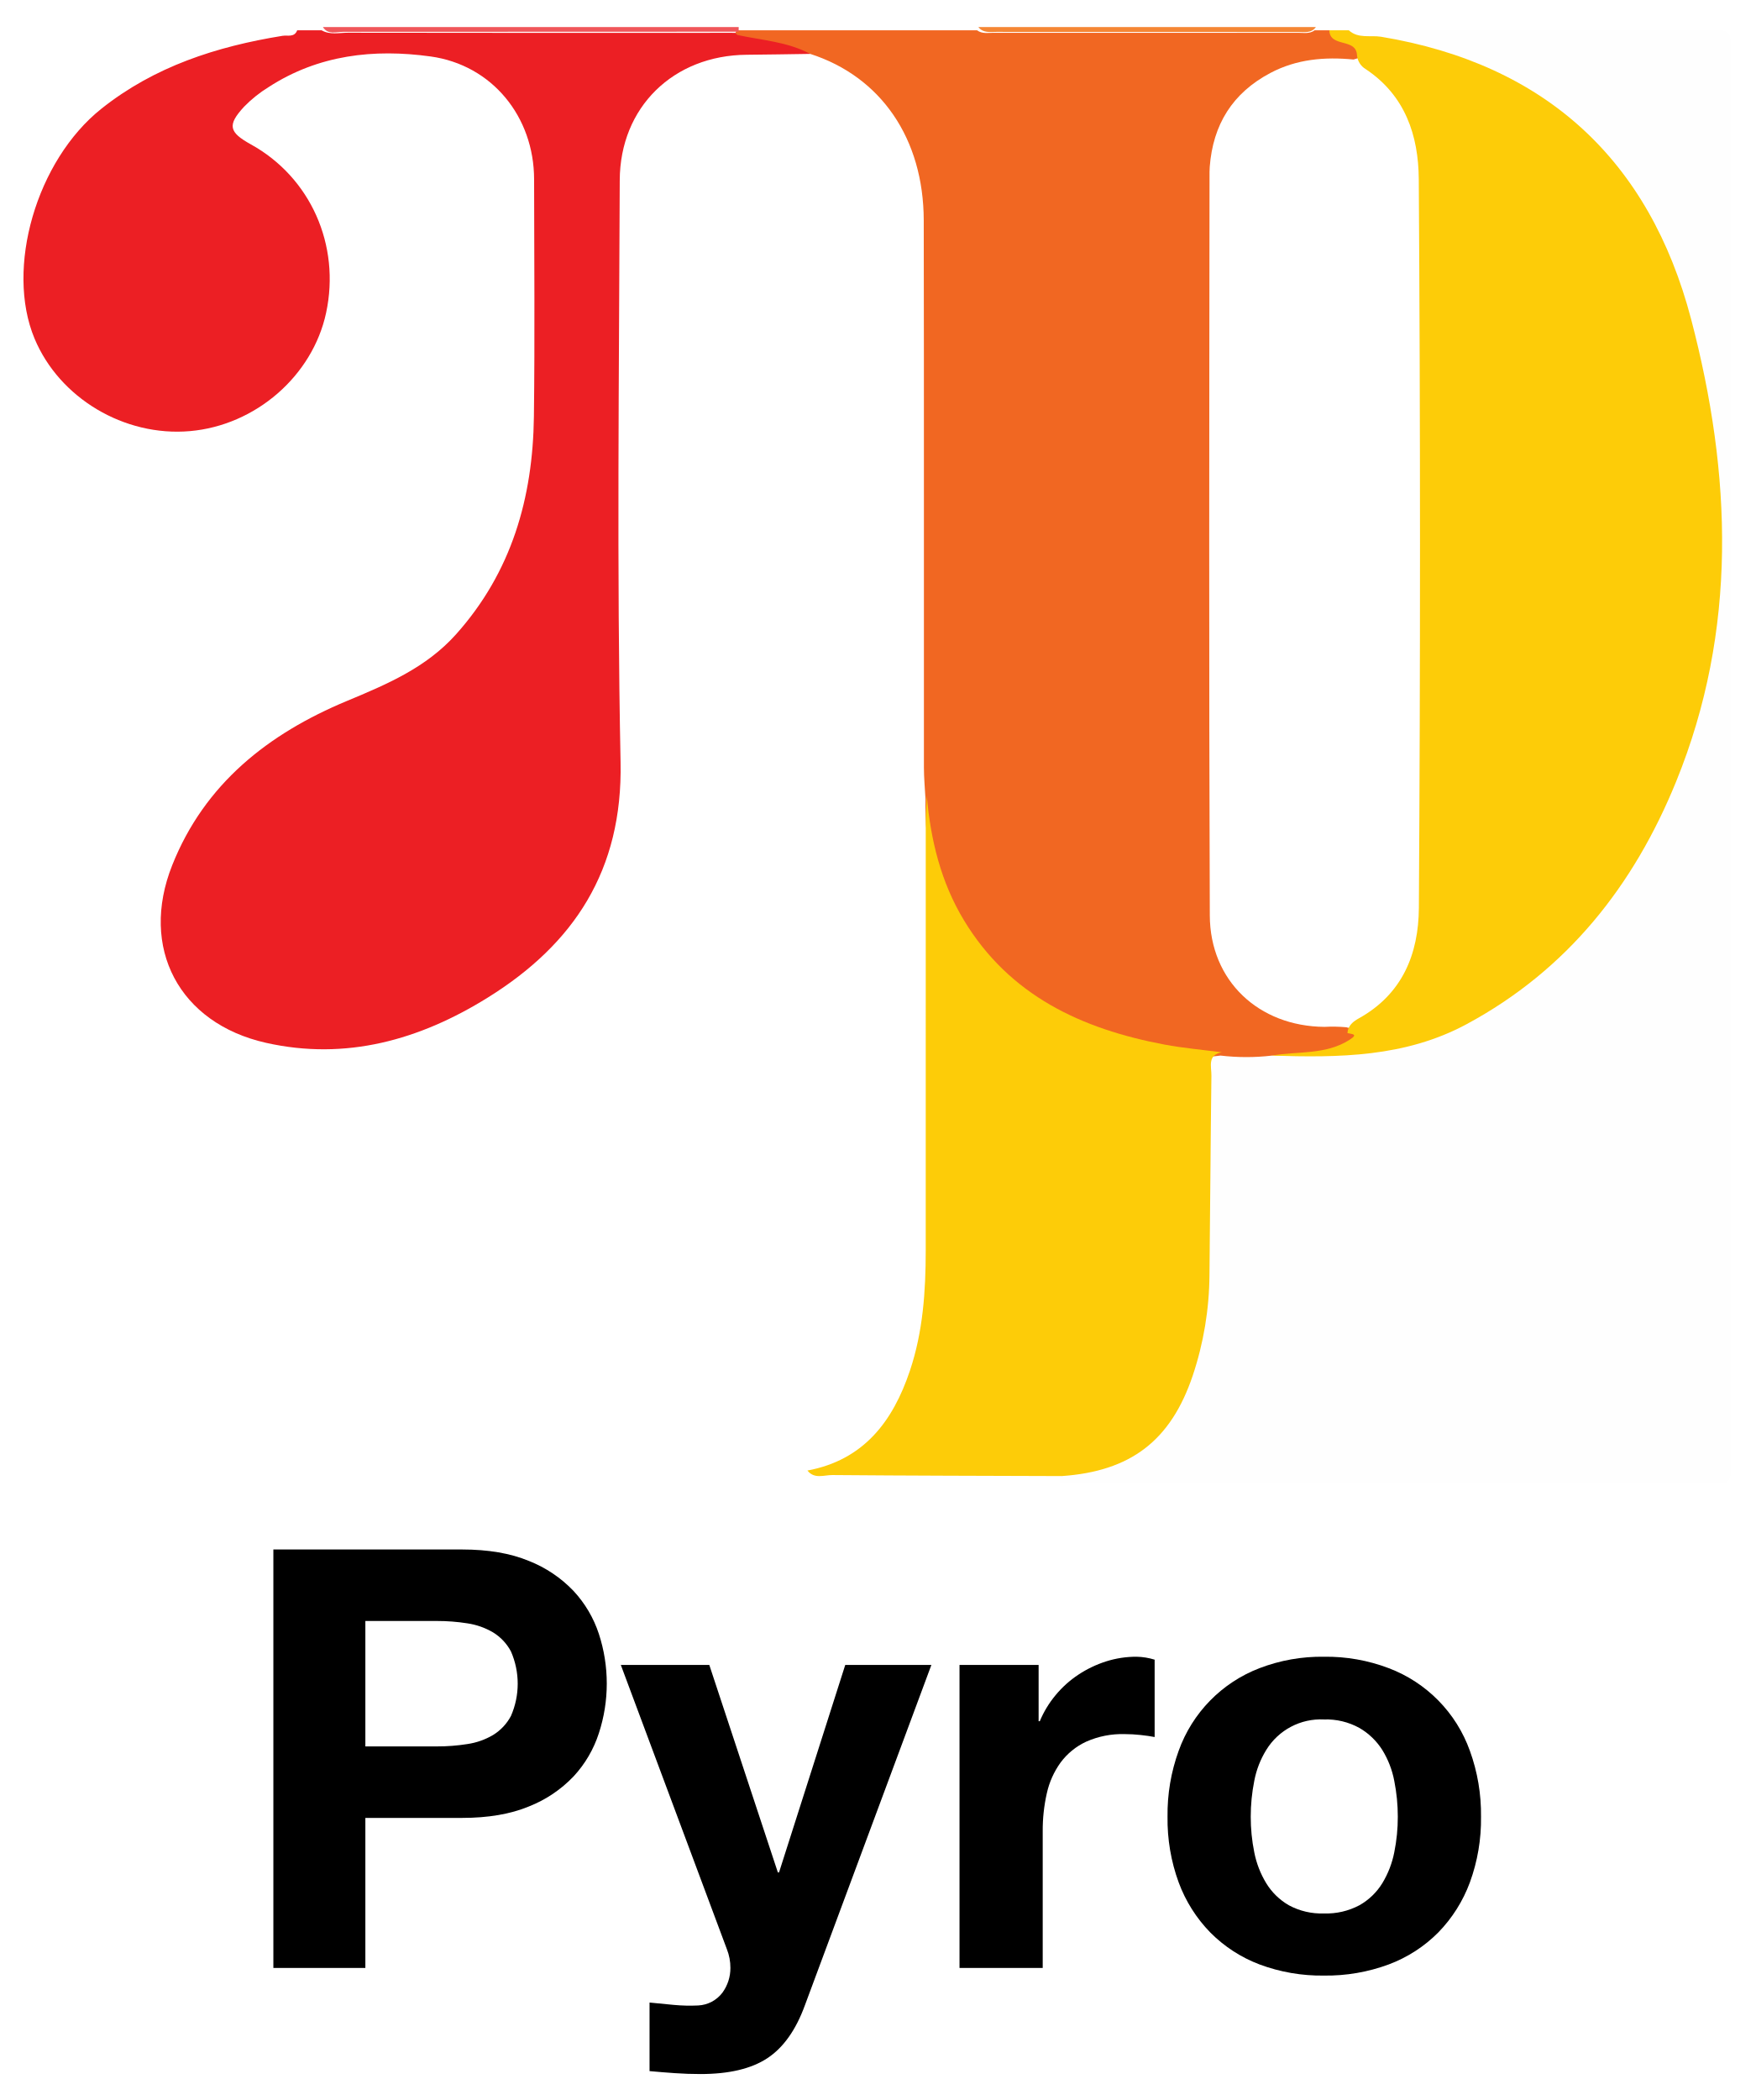
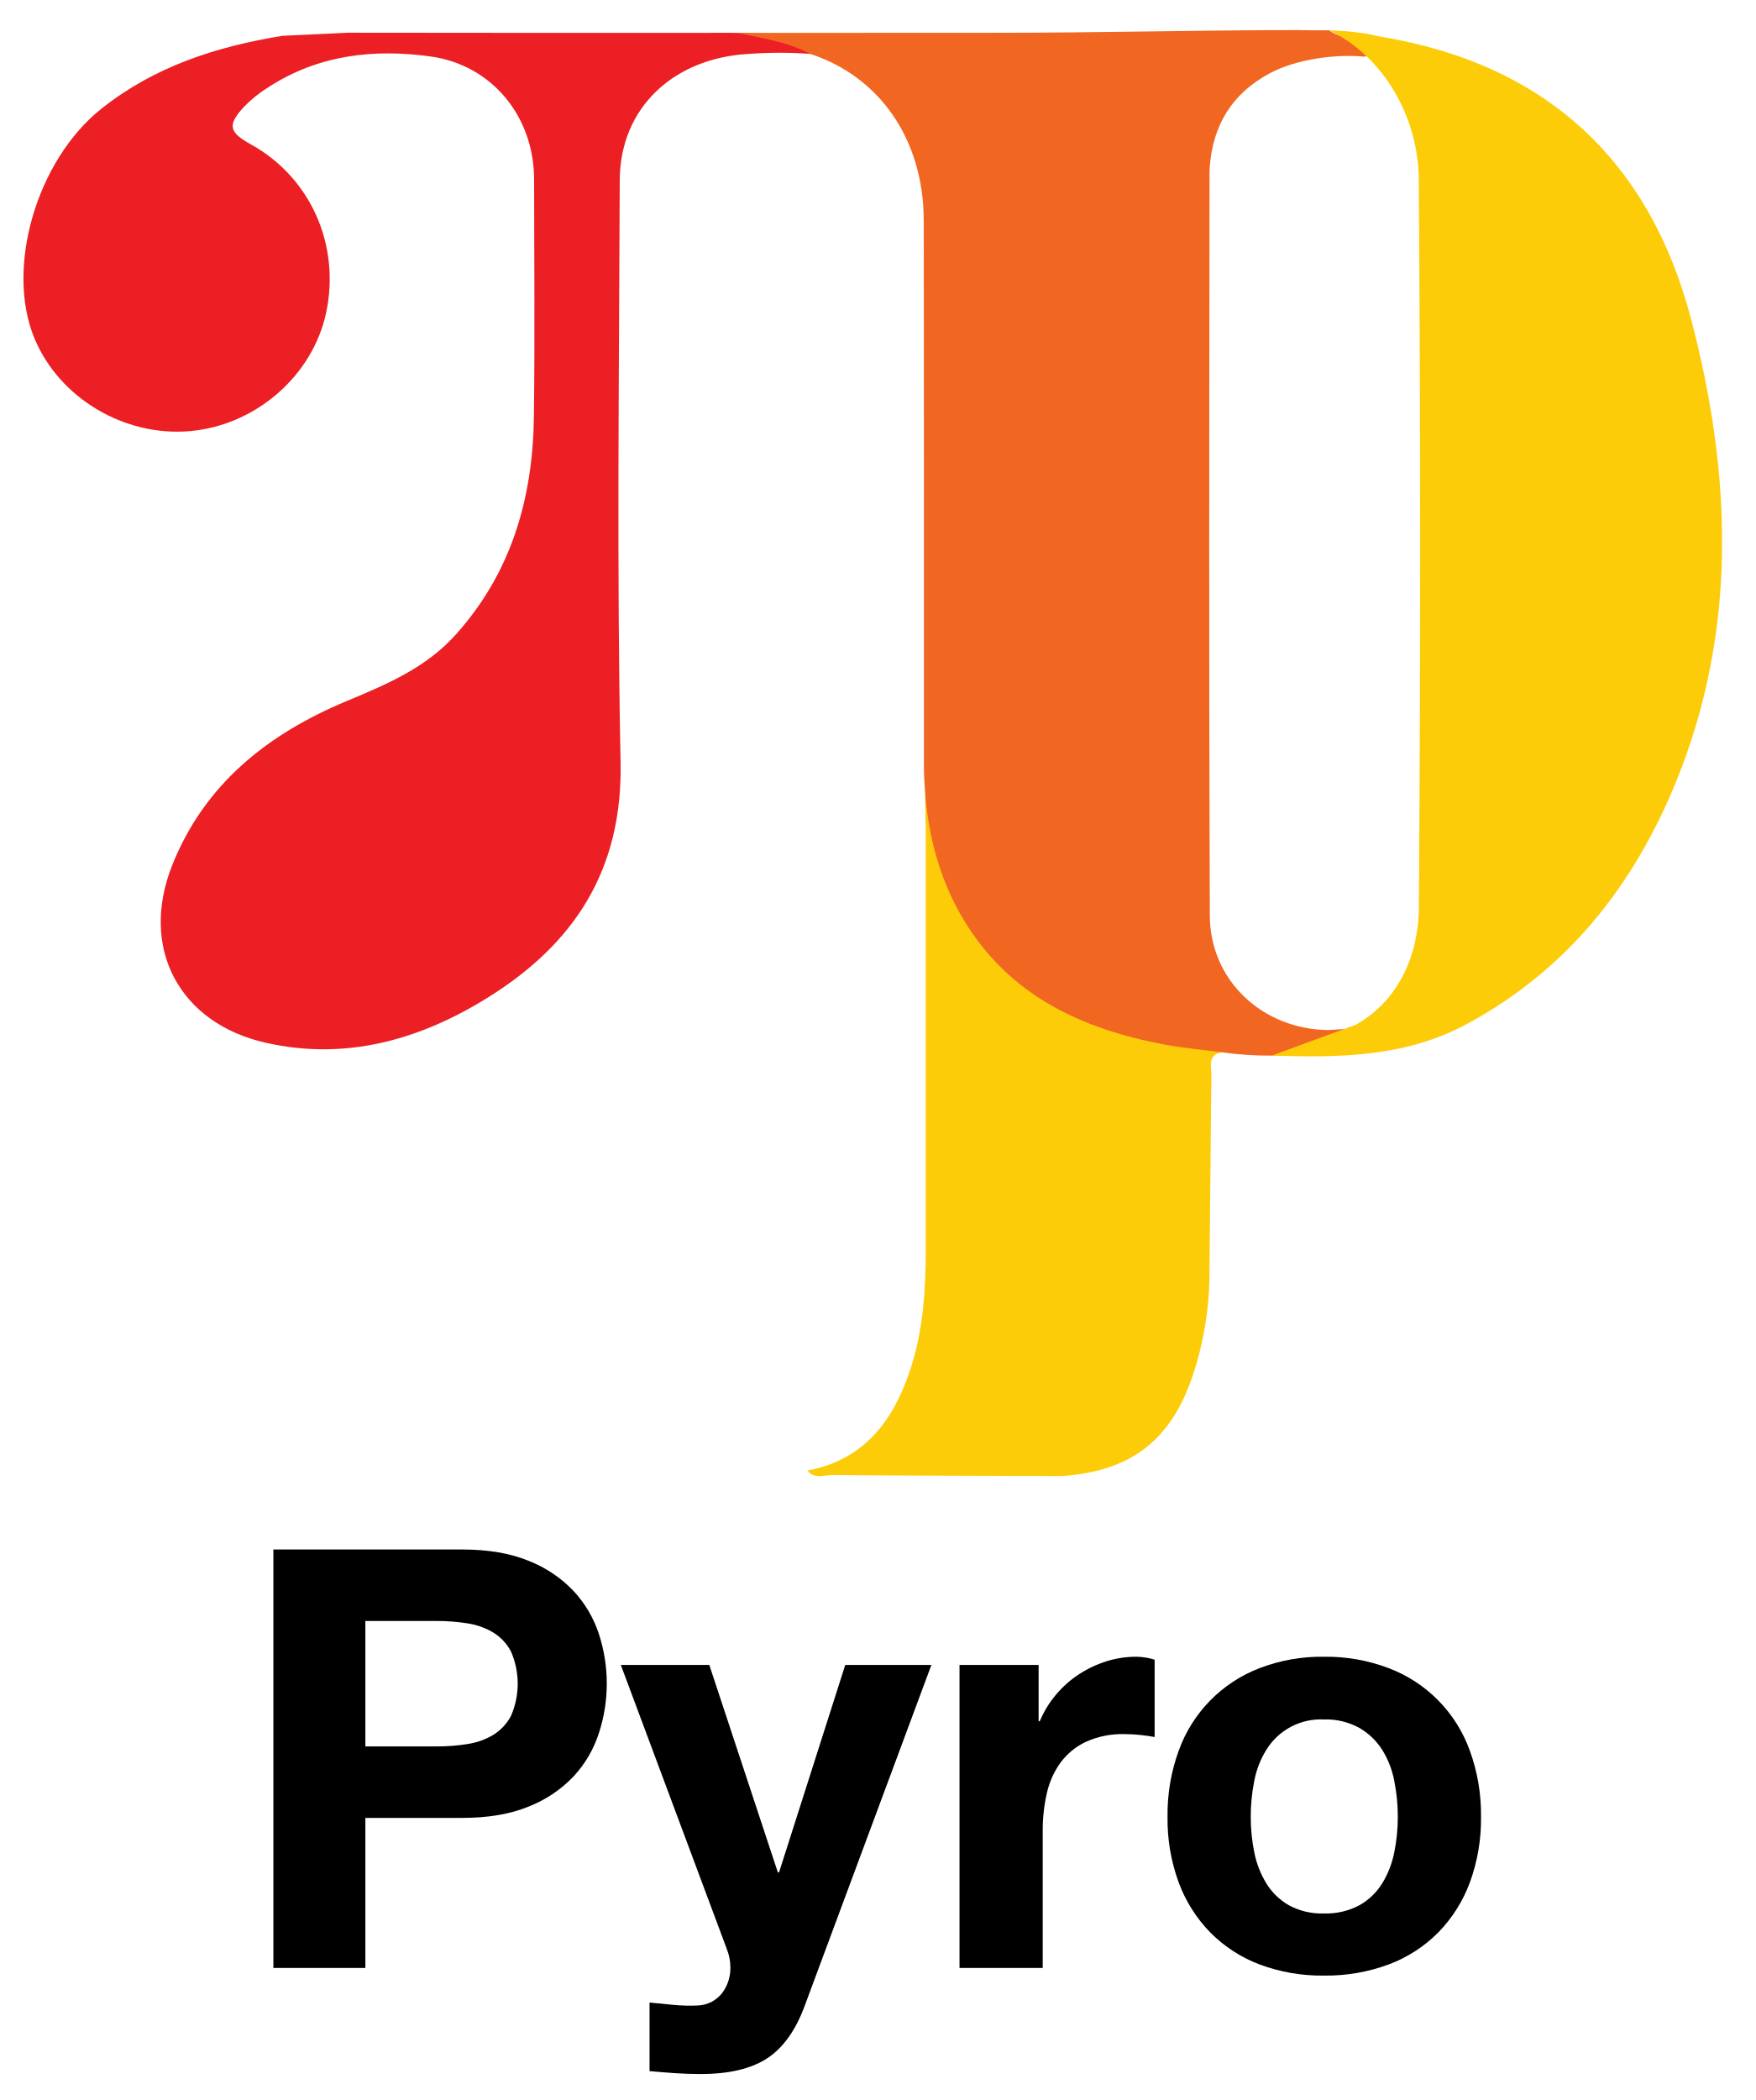
<svg xmlns="http://www.w3.org/2000/svg" id="Layer_1" data-name="Layer 1" viewBox="0 0 537.562 642.983">
  <defs>
-     <style>.cls-1{fill:#fefefe;}.cls-2{fill:#ec1f24;}.cls-3{fill:#f16722;}.cls-4{fill:#fdcc08;}.cls-5{fill:#f0565a;}.cls-6{fill:#f58634;}</style>
+     <style>.cls-1{fill:#ec1f24;}.cls-2{fill:#f16722;}.cls-3{fill:#fdcc08;}</style>
  </defs>
-   <path class="cls-1" d="M413.098,9.284c37.415,0,74.83.045,112.245-.075,3.466-.011,4.721.427,4.717,4.451q-.203,218.129.053,436.259c.008,5.396-2.719,4.28-5.605,4.281q-99.898.017-199.796.009a1.596,1.596,0,0,1,.449-2.212q.024-.016.049-.031a10.262,10.262,0,0,1,4.199-1.427c18.43-2.743,28.716-14.12,33.965-31.325,4.486-14.706,4.774-29.882,5.488-44.961.669-14.132.041-28.32.209-42.481.047-3.923-.238-8.251,4.962-9.632,4.673-.765,9.384-.35,14.075-.438,31.127,2.227,59.66-4.301,83.418-25.684,22.662-20.397,37.743-45.657,46.049-74.919,7.169-25.257,8.479-50.899,6.12-77.073-2.307-25.596-6.429-50.463-18.497-73.486C489.044,39.718,463.308,21.83,429.71,14.612c-3.891-.836-7.88-1.3-11.819-1.956C415.888,12.323,413.081,12.676,413.098,9.284Z" />
-   <path class="cls-2" d="M248.136,16.501c-6.484.091-12.967.217-19.451.267-22.409.172-38.807,16.008-38.883,38.447-.201,59.404-.927,118.827.253,178.208.657,33.037-14.241,55.622-40.776,72.087-20.739,12.869-43.31,19.295-67.825,13.78-26.59-5.982-38.79-29.045-28.714-54.372,9.926-24.95,29.414-40.263,53.49-50.292,12.233-5.096,24.252-10.155,33.416-20.389,17.062-19.054,23.552-41.823,23.867-66.7.306-24.207.086-48.422.06-72.633C163.553,35.767,150.736,19.896,131.865,17.287c-17.356-2.4-34.346-.506-49.568,9.358A39.09,39.09,0,0,0,74.753,32.674c-5.192,5.627-4.682,7.795,2.108,11.549,18.212,10.071,27.464,30.789,23.017,51.542-4.144,19.337-21.608,34.498-41.745,36.239-20.076,1.736-39.954-10.114-47.56-28.353-8.986-21.547.588-54.51,20.446-70.334C47.294,20.348,66.328,14.235,86.519,10.966c1.564-.253,3.642.574,4.496-1.682h7.49c2.574,1.465,5.382.731,8.068.734q58.786.083,117.564.037a82.134,82.134,0,0,1,17.397,1.846C244.189,12.507,247.548,12.679,248.136,16.501Z" />
-   <path class="cls-3" d="M248.136,16.501c-6.97-3.73-14.796-4.167-22.312-5.794q-.722-.482-.474-.954.245-.468.49-.469h73.405c1.548,1.145,3.346.755,5.052.757q46.631.031,93.262,0c1.706-.001,3.504.389,5.052-.757h4.494c2.555,2.024,6.07,2.06,8.598,4.104,2.914,2.355,2.423,3.986-1.17,4.835-8.849-.849-17.392-.146-25.459,4.115-11.63,6.143-17.597,15.819-18.584,28.773q-.057.747-.059,1.497c-.081,75.894-.203,151.789.083,227.683.075,20.013,14.961,33.944,35.1,34.117a46.363,46.363,0,0,1,6.73.12c4.176,1.074,5.208,2.994,1.278,5.743-3.874,2.71-8.547,2.384-12.959,2.777-3.713.33-7.47-.063-11.205.166a67.529,67.529,0,0,1-15.658-.017c-20.06,2.615-38.015-4.028-54.658-13.914-24.227-14.39-36.324-36.153-35.702-64.61-.168-3.225-.48-6.449-.482-9.674-.03-55.837.048-111.674-.054-167.51C282.858,42.404,269.764,23.45,248.136,16.501Z" />
-   <path class="cls-4" d="M389.459,323.212c7.979-1.418,16.477-.139,23.835-4.829,2.925-1.864.643-1.713-.625-2.08.137-2.306,1.783-3.558,3.512-4.519,13.301-7.397,18.273-19.663,18.362-33.827q.704-111.546-.03-223.094c-.098-13.407-4.164-25.632-16.215-33.674a5.474,5.474,0,0,1-2.704-4.28c-.259-5.403-8.244-2.205-8.488-7.625H413.098c2.89,2.635,6.611,1.426,9.907,1.974,50.341,8.368,82.141,37.775,94.923,86.493,12.427,47.365,14.339,95.096-4.617,141.599-12.964,31.801-33.281,57.616-64.138,74.232C430.318,323.735,409.984,323.862,389.459,323.212Z" />
-   <path class="cls-5" d="M226.229,8.284q-.002.712-.016,1.423-60.594.038-121.187.04c-2.094-.001-4.569,1.002-6.132-1.463Z" />
-   <path class="cls-6" d="M403,8.284c-1.412,1.968-3.521,1.502-5.455,1.502q-46.209.013-92.418-.022c-1.942-.001-4.037.399-5.494-1.48Z" />
-   <path class="cls-4" d="M325.178,451.947c-23.422-.081-46.845-.115-70.266-.313-2.537-.021-5.508,1.328-7.628-1.381,17.235-3.227,26.163-15.023,31.381-30.555,4.011-11.942,4.844-24.332,4.846-36.813q.01-65.504.007-131.008c.001-2.736.203-5.471.311-8.206,1.182,13.494,4.329,26.447,11.404,38.129,13.963,23.056,36.038,33.252,61.355,38.023,5.811,1.095,11.734,1.598,17.604,2.373-4.504.822-3.152,4.413-3.187,7.123-.258,20.374-.366,40.75-.597,61.124a99.152,99.152,0,0,1-5.115,30.722C358.563,441.122,346.277,450.485,325.178,451.947Z" />
-   <path d="M141.505,474.424q12.021,0,20.458,3.499A38.31,38.31,0,0,1,175.691,487.165a35.551,35.551,0,0,1,7.716,13.1,48.945,48.945,0,0,1,0,30.417,35.393,35.393,0,0,1-7.716,13.19,38.271,38.271,0,0,1-13.728,9.241q-8.438,3.5-20.458,3.499H111.895v45.941h-28.174V474.424ZM133.788,534.721a58.942,58.942,0,0,0,9.332-.718,21.696,21.696,0,0,0,7.896-2.781,15.163,15.163,0,0,0,5.473-5.833,24.633,24.633,0,0,0,0-19.74,15.178,15.178,0,0,0-5.473-5.833,21.778,21.778,0,0,0-7.896-2.781,59.204,59.204,0,0,0-9.332-.718H111.895V534.721Z" />
-   <path d="M234.999,630.191q-7.361,4.844-20.458,4.845-3.949,0-7.806-.269-3.861-.269-7.806-.628v-20.996q3.588.357,7.357.717a53.299,53.299,0,0,0,7.537.18,9.911,9.911,0,0,0,7.447-3.948,12.728,12.728,0,0,0,2.422-7.537,15.316,15.316,0,0,0-1.077-5.743l-32.481-87.035h27.097l20.996,63.527h.359l20.278-63.527h26.38L246.484,614.04Q242.354,625.345,234.999,630.191Z" />
-   <path d="M318.086,509.776v17.228h.359a31.247,31.247,0,0,1,4.845-7.986,31.788,31.788,0,0,1,6.999-6.281,34.283,34.283,0,0,1,8.434-4.038,30.454,30.454,0,0,1,9.332-1.436,19.898,19.898,0,0,1,5.563.898v23.688q-1.796-.358-4.307-.628a45.467,45.467,0,0,0-4.846-.27,27.177,27.177,0,0,0-11.844,2.333,20.52,20.52,0,0,0-7.807,6.371,25.516,25.516,0,0,0-4.217,9.421,51.205,51.205,0,0,0-1.256,11.664v41.813H293.859V509.776Z" />
-   <path d="M360.976,536.066a42.429,42.429,0,0,1,24.764-25.303,52.991,52.991,0,0,1,19.74-3.499A53.708,53.708,0,0,1,425.31,510.763a42.258,42.258,0,0,1,24.855,25.303,57.02,57.02,0,0,1,3.409,20.188,56.263,56.263,0,0,1-3.409,20.099,43.589,43.589,0,0,1-9.691,15.343,42.206,42.206,0,0,1-15.164,9.78,54.999,54.999,0,0,1-19.829,3.41,54.262,54.262,0,0,1-19.74-3.41,42.335,42.335,0,0,1-15.074-9.78,43.504,43.504,0,0,1-9.69-15.343,56.182,56.182,0,0,1-3.41-20.099A56.938,56.938,0,0,1,360.976,536.066ZM384.125,567.112a28.872,28.872,0,0,0,3.679,9.511,19.561,19.561,0,0,0,6.909,6.73,21.075,21.075,0,0,0,10.767,2.512,21.586,21.586,0,0,0,10.857-2.512,19.372,19.372,0,0,0,6.998-6.73,28.936,28.936,0,0,0,3.679-9.511,54.354,54.354,0,0,0,1.076-10.857,55.736,55.736,0,0,0-1.076-10.946,27.979,27.979,0,0,0-3.679-9.511,20.445,20.445,0,0,0-6.998-6.73,21.023,21.023,0,0,0-10.857-2.602,19.596,19.596,0,0,0-17.676,9.331,27.918,27.918,0,0,0-3.679,9.511,55.736,55.736,0,0,0-1.076,10.946A54.354,54.354,0,0,0,384.125,567.112Z" />
+   <path class="cls-1" d="M106.573,10.018q58.786.083,117.564.037a82.134,82.134,0,0,1,17.397,1.846c2.655.607,6.014.778,6.602,4.6a127.074,127.074,0,0,0-19.245.036c-22.369,1.344-39.013,16.239-39.089,38.678-.201,59.404-.927,118.827.253,178.208.657,33.037-14.241,55.622-40.776,72.087-20.739,12.869-43.31,19.295-67.825,13.78-26.59-5.982-38.79-29.045-28.714-54.372,9.926-24.95,29.414-40.263,53.49-50.292,12.233-5.096,24.252-10.155,33.416-20.389,17.062-19.054,23.552-41.823,23.867-66.7.306-24.207.086-48.422.06-72.633C163.553,35.767,150.736,19.896,131.865,17.287c-17.356-2.4-34.346-.506-49.568,9.358A39.091,39.091,0,0,0,74.753,32.674c-5.192,5.627-4.682,7.795,2.108,11.549,18.212,10.071,27.464,30.789,23.017,51.542-4.144,19.337-21.608,34.498-41.745,36.239-20.076,1.736-39.954-10.114-47.56-28.353-8.986-21.547.588-54.51,20.446-70.334C47.294,20.348,66.328,14.235,86.519,10.966" />
+   <path class="cls-2" d="M304.297,10.04c31.087.021,62.02-.81,93.107-.831,1.706-.001,2.737.075,5.207.075h4.494c2.555,2.024,6.07,2.06,8.598,4.104,2.914,2.355,5.793,3.117,2.201,3.967-8.849-.849-20.762.723-28.829,4.983-11.63,6.143-17.597,15.819-18.584,28.773q-.057.747-.059,1.497c-.081,75.894-.203,151.789.083,227.683.075,20.013,16.225,34.921,36.363,35.094,2.243-.123,9.358-.709,11.595-.506,4.176,1.074-.921,2.643-4.851,5.391-3.874,2.71-8.547,2.384-12.959,2.777-3.713.33-7.47-.063-11.205.166a104.438,104.438,0,0,1-15.267-1.016c-20.06,2.615-38.406-3.028-55.05-12.914-24.227-14.39-36.324-36.153-35.702-64.61-.168-3.225-.48-6.449-.482-9.674-.03-55.837.048-111.674-.054-167.51-.046-25.083-13.789-44.161-34.768-50.987-6.97-3.73-14.796-4.802-22.312-6.429" />
+   <path class="cls-3" d="M517.927,97.75c-12.782-48.718-44.582-78.125-94.923-86.493-3.296-.548-2.849-.872-9.574-1.589-1.49-.159-6.325-.385-6.325-.385h0c16.864,8.14,27.269,26.819,27.407,45.579q.818,111.548.03,223.094c-.089,14.163-6.061,28.429-19.362,35.827l-25.721,9.428c20.525.65,40.859.523,59.713-9.63,30.857-16.616,51.175-42.431,64.138-74.232C532.267,192.847,530.354,145.115,517.927,97.75Z" />
+   <path class="cls-3" d="M325.178,451.947c-23.422-.081-46.845-.115-70.266-.313-2.537-.021-5.508,1.328-7.628-1.381,17.235-3.227,26.163-15.023,31.381-30.555,4.011-11.942,4.844-24.332,4.846-36.813q.01-65.504.007-131.008c.001-2.736-.242-5.471-.134-8.206,1.182,13.494,4.774,26.447,11.849,38.129,13.963,23.056,36.038,33.252,61.355,38.023,5.811,1.095,11.734,1.598,17.604,2.373-4.504.822-3.152,4.413-3.187,7.123-.258,20.374-.366,40.75-.597,61.124a99.152,99.152,0,0,1-5.115,30.722C358.563,441.122,346.277,450.485,325.178,451.947Z" />
+   <path d="M141.505,474.424q12.021,0,20.458,3.499a38.31,38.31,0,0,1,13.728,9.242,35.552,35.552,0,0,1,7.716,13.1,48.945,48.945,0,0,1,0,30.417,35.393,35.393,0,0,1-7.716,13.19,38.271,38.271,0,0,1-13.728,9.241q-8.438,3.5-20.458,3.499H111.895v45.94h-28.174V474.424ZM133.788,534.721a58.942,58.942,0,0,0,9.332-.718,21.696,21.696,0,0,0,7.896-2.781,15.163,15.163,0,0,0,5.473-5.833,24.633,24.633,0,0,0,0-19.74,15.178,15.178,0,0,0-5.473-5.833,21.778,21.778,0,0,0-7.896-2.781,59.205,59.205,0,0,0-9.332-.718h-21.894V534.721Z" />
+   <path d="M234.999,630.191q-7.361,4.844-20.458,4.845-3.949,0-7.806-.269-3.861-.269-7.806-.628V613.143q3.588.357,7.357.717a53.3,53.3,0,0,0,7.537.18,9.911,9.911,0,0,0,7.447-3.948,12.728,12.728,0,0,0,2.422-7.537,15.316,15.316,0,0,0-1.077-5.743l-32.481-87.035h27.097l20.996,63.528h.359l20.278-63.527H285.247L246.484,614.04Q242.354,625.345,234.999,630.191Z" />
+   <path d="M318.086,509.776v17.228h.359a31.247,31.247,0,0,1,4.845-7.986,31.788,31.788,0,0,1,6.999-6.281A34.283,34.283,0,0,1,338.723,508.7a30.453,30.453,0,0,1,9.332-1.436,19.898,19.898,0,0,1,5.563.898v23.688q-1.796-.358-4.307-.628a45.46,45.46,0,0,0-4.846-.27,27.177,27.177,0,0,0-11.844,2.333,20.52,20.52,0,0,0-7.807,6.371,25.517,25.517,0,0,0-4.217,9.421,51.205,51.205,0,0,0-1.256,11.664v41.813h-25.483v-92.778Z" />
+   <path d="M360.976,536.066a42.429,42.429,0,0,1,24.764-25.303,52.991,52.991,0,0,1,19.74-3.499,53.708,53.708,0,0,1,19.829,3.499,42.258,42.258,0,0,1,24.855,25.303,57.021,57.021,0,0,1,3.409,20.188,56.264,56.264,0,0,1-3.409,20.099,43.589,43.589,0,0,1-9.691,15.343A42.206,42.206,0,0,1,425.31,601.477a54.998,54.998,0,0,1-19.829,3.41,54.262,54.262,0,0,1-19.74-3.41,42.335,42.335,0,0,1-15.074-9.78,43.504,43.504,0,0,1-9.69-15.343,56.183,56.183,0,0,1-3.41-20.099A56.938,56.938,0,0,1,360.976,536.066ZM384.125,567.112a28.872,28.872,0,0,0,3.679,9.511,19.56,19.56,0,0,0,6.909,6.73,21.075,21.075,0,0,0,10.767,2.512,21.586,21.586,0,0,0,10.857-2.512,19.372,19.372,0,0,0,6.998-6.73A28.936,28.936,0,0,0,427.015,567.112a54.353,54.353,0,0,0,1.076-10.857,55.735,55.735,0,0,0-1.076-10.946,27.979,27.979,0,0,0-3.679-9.511,20.445,20.445,0,0,0-6.998-6.73,21.024,21.024,0,0,0-10.857-2.602,19.596,19.596,0,0,0-17.676,9.331,27.918,27.918,0,0,0-3.679,9.511,55.735,55.735,0,0,0-1.076,10.946A54.353,54.353,0,0,0,384.125,567.112Z" />
</svg>
